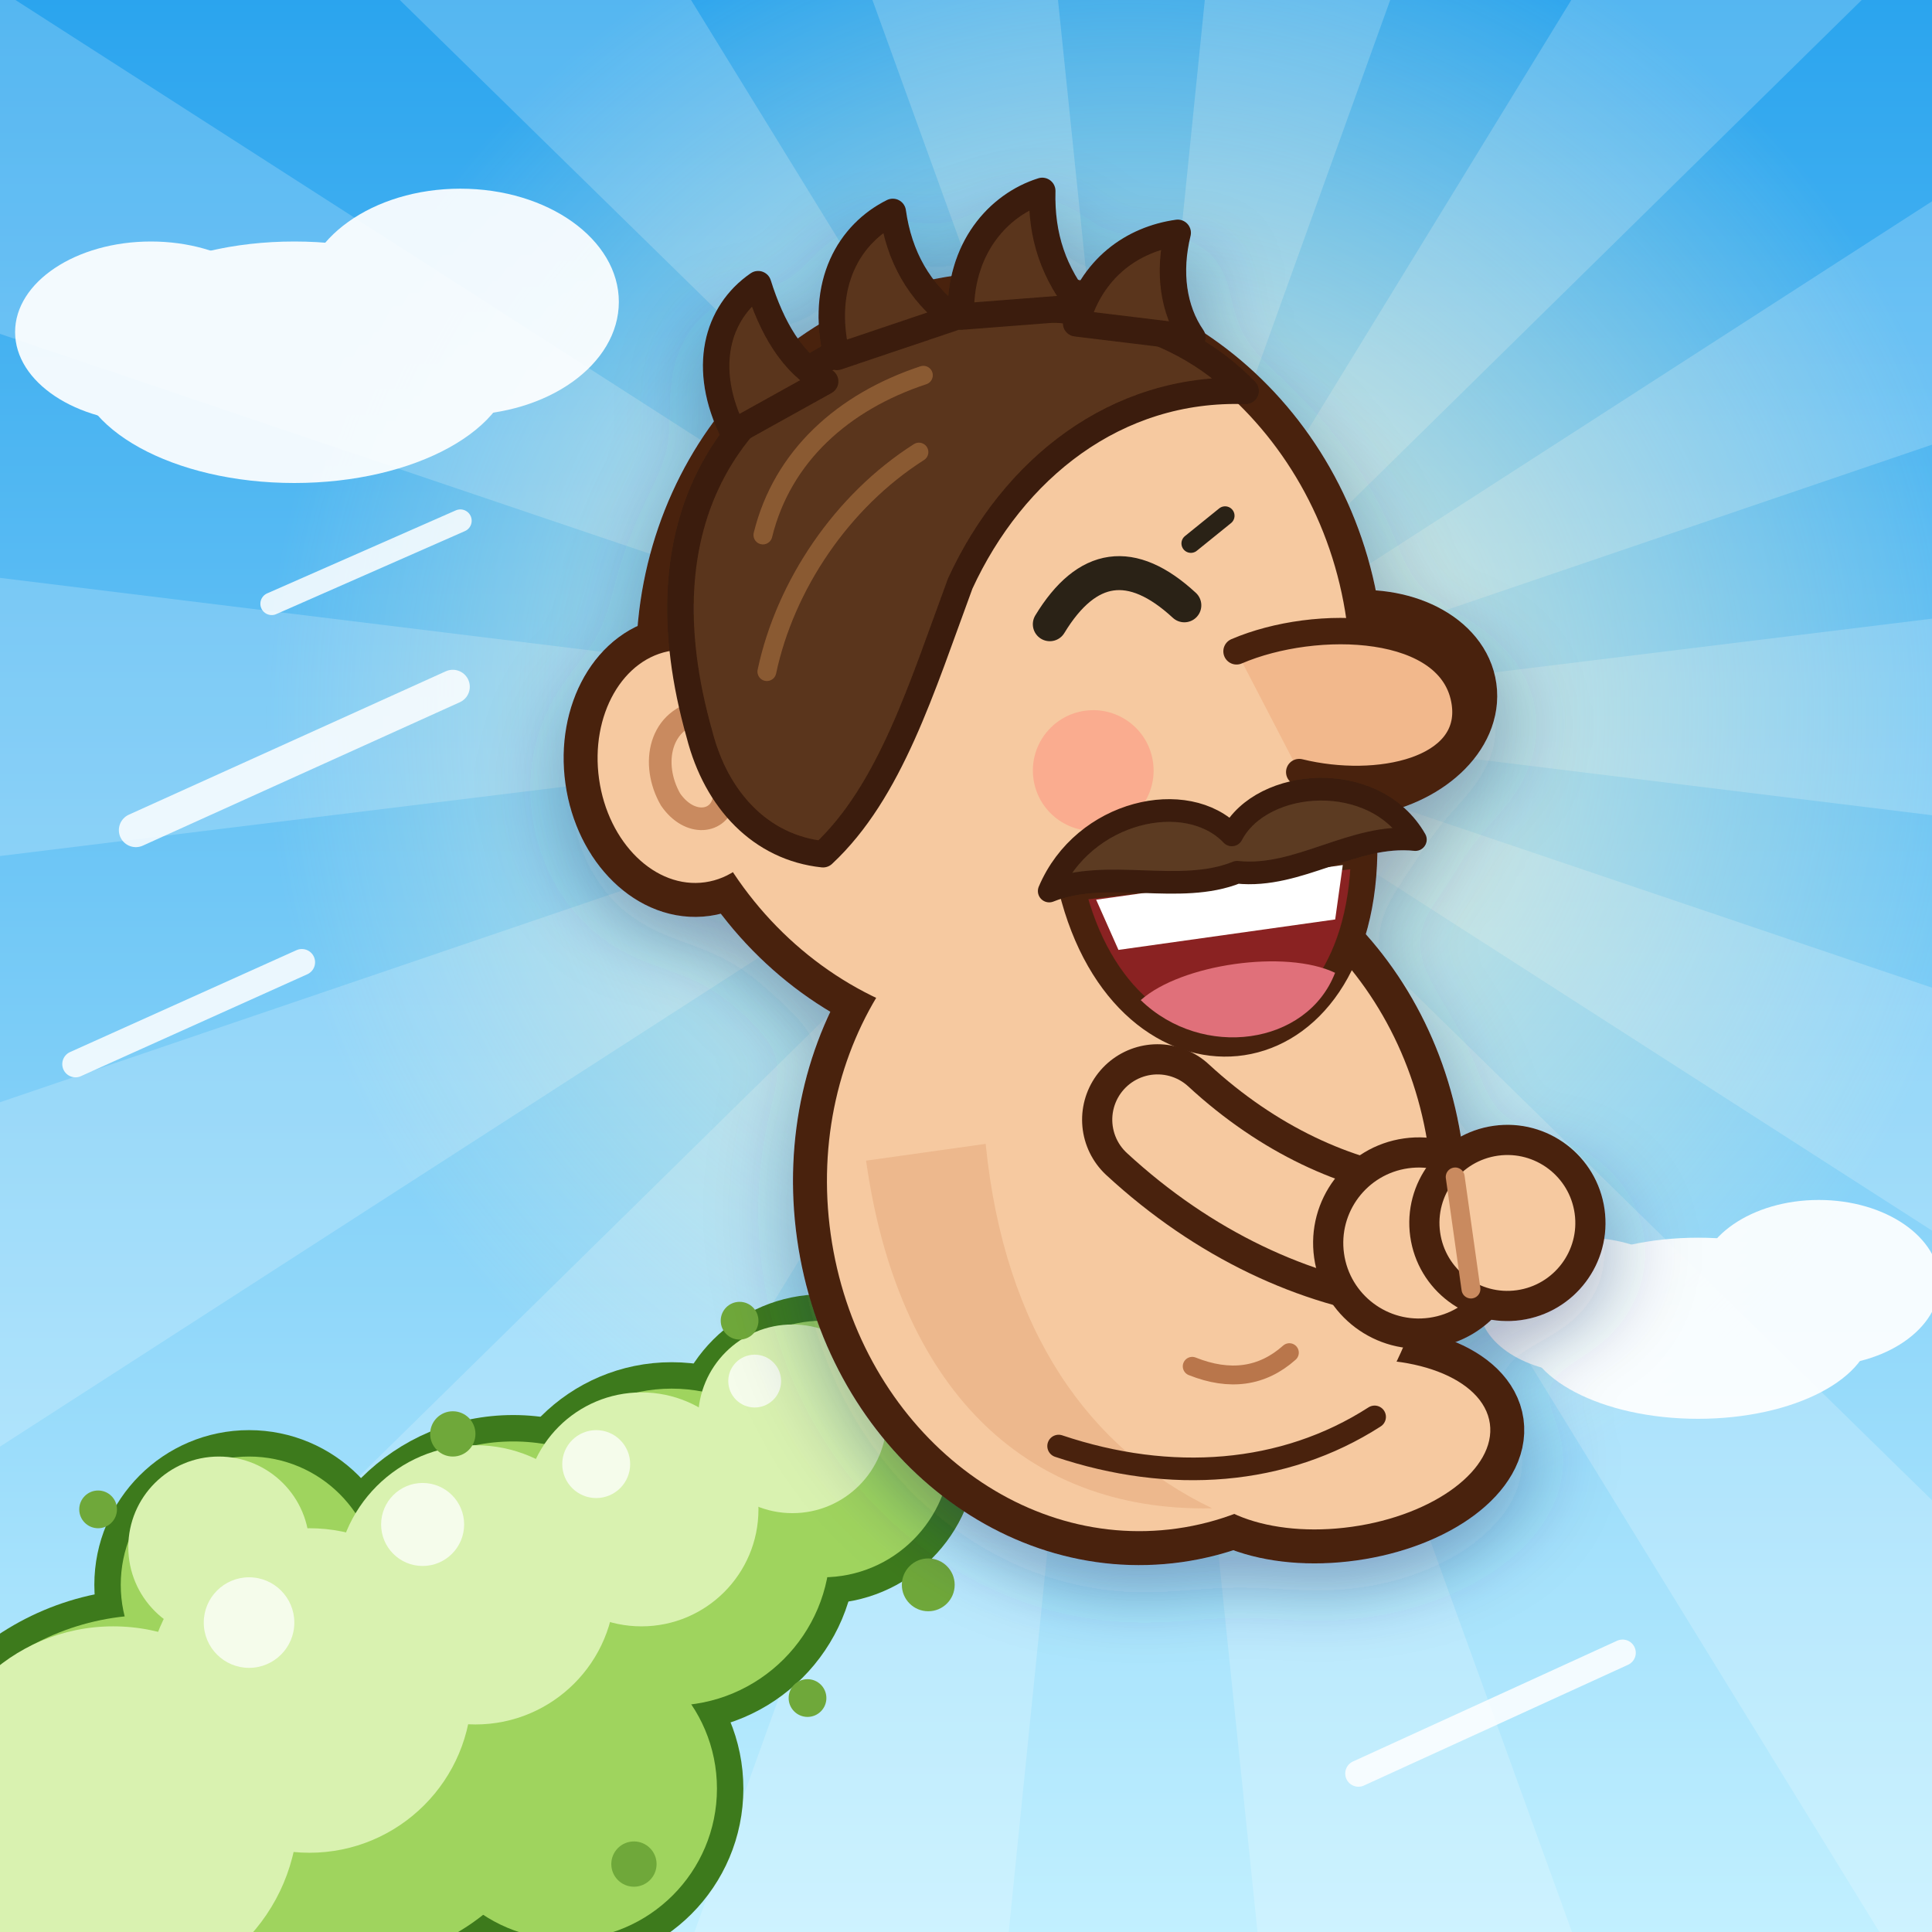
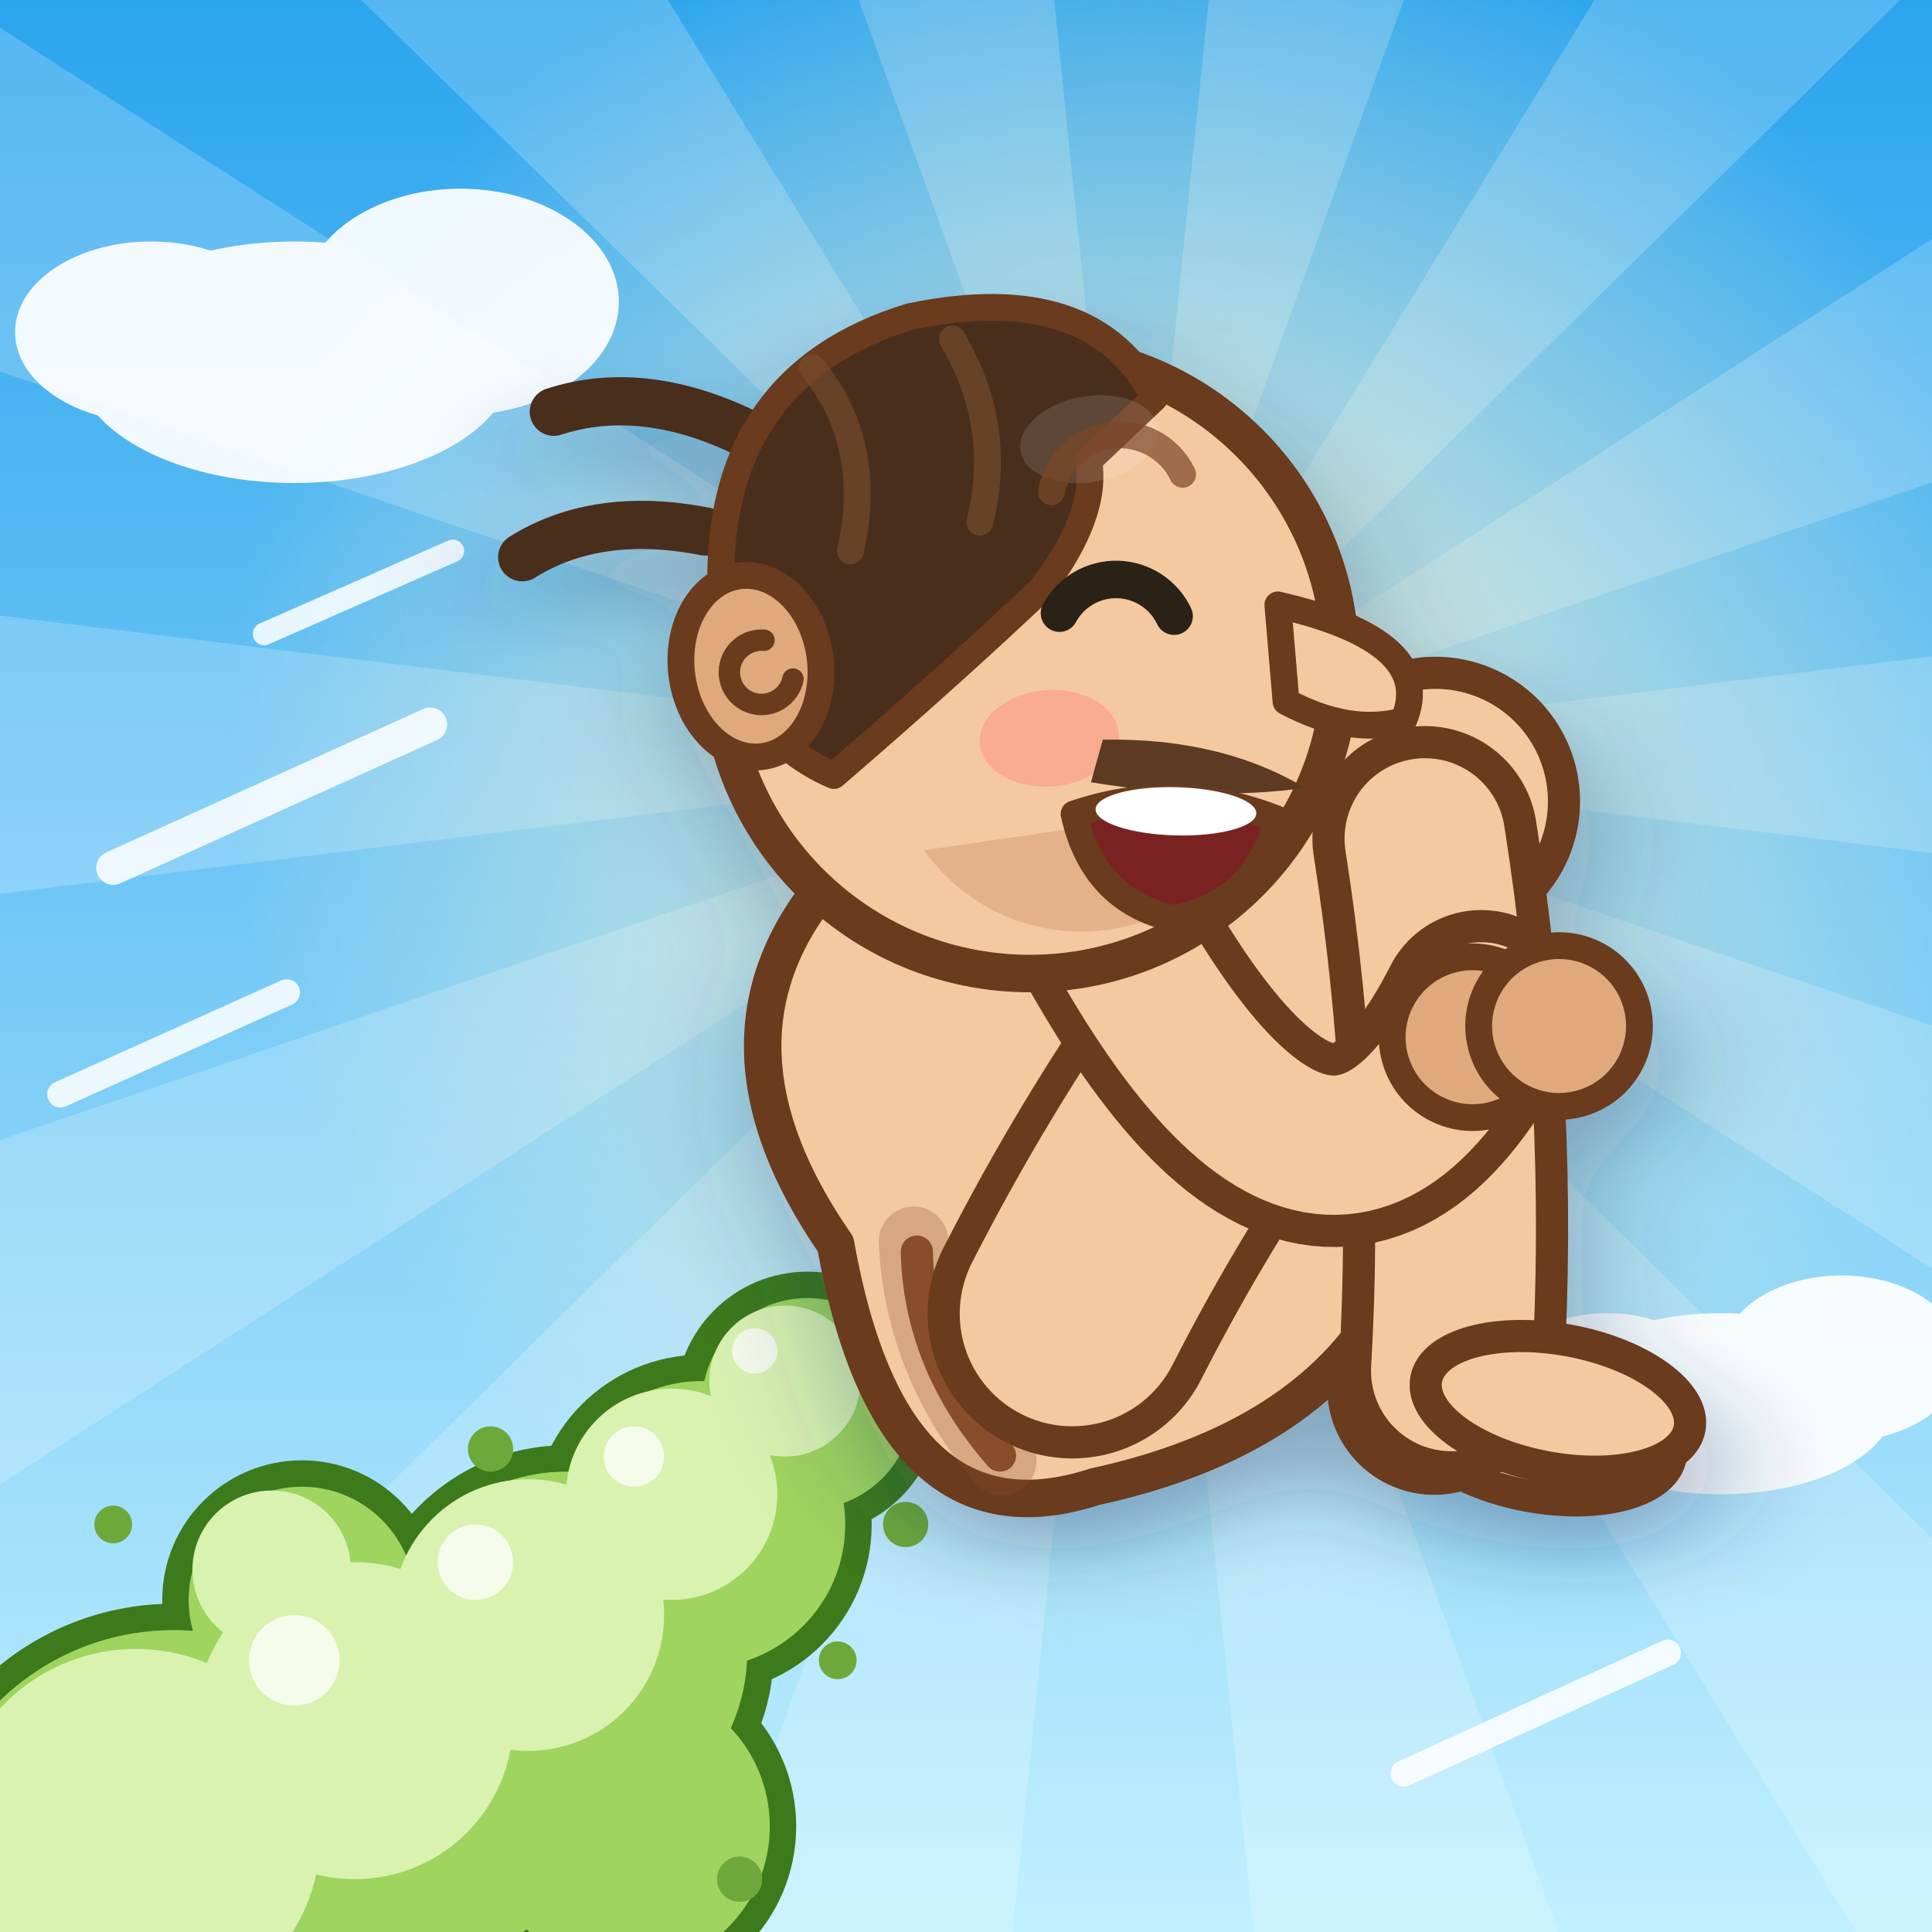
<svg xmlns="http://www.w3.org/2000/svg" viewBox="0 0 512 512">
  <defs>
    <linearGradient id="sky" x1="0" y1="0" x2="0" y2="1">
      <stop offset="0" stop-color="#2aa4ee" />
      <stop offset="1" stop-color="#c2f0ff" />
    </linearGradient>
-     <radialGradient id="glow" cx="300" cy="190" r="230" gradientUnits="userSpaceOnUse">
+     <radialGradient id="glow" cx="300" cy="200" r="240" gradientUnits="userSpaceOnUse">
      <stop offset="0" stop-color="#fff6d2" stop-opacity="0.85" />
      <stop offset="1" stop-color="#fff6d2" stop-opacity="0" />
    </radialGradient>
    <filter id="drop" x="-20%" y="-20%" width="140%" height="140%">
      <feDropShadow dx="0" dy="8" stdDeviation="10" flood-color="#143a66" flood-opacity="0.35" />
    </filter>
+     <path id="torso" d="M20 -42 Q2 -50 -14 -46 Q-80 -30 -62 30 Q-70 88 -30 88 Q10 92 32 72 Q44 24 38 -24 Q36 -42 20 -42 Z" />
+     <clipPath id="torsoClip">
+       <use href="#torso" />
+     </clipPath>
  </defs>
  <rect width="512" height="512" fill="url(#sky)" />
-   <g fill="#fff" opacity="0.2" transform="translate(300 190)">
+   <g fill="#fff" opacity="0.2" transform="translate(300 200)">
    <path id="ray" d="M0 0 L-700 -86 L-700 86 Z M0 0 L700 -86 L700 86 Z" />
-     <use href="#ray" transform="rotate(12.85)" opacity="0" />
    <use href="#ray" transform="rotate(25.7)" />
    <use href="#ray" transform="rotate(51.4)" />
    <use href="#ray" transform="rotate(77.1)" />
    <use href="#ray" transform="rotate(102.8)" />
    <use href="#ray" transform="rotate(128.5)" />
    <use href="#ray" transform="rotate(154.2)" />
  </g>
  <rect width="512" height="512" fill="url(#glow)" />
  <g fill="#fff" opacity="0.92">
    <ellipse cx="78" cy="96" rx="58" ry="32" />
    <ellipse cx="122" cy="80" rx="42" ry="30" />
    <ellipse cx="40" cy="88" rx="36" ry="24" />
-     <ellipse cx="450" cy="352" rx="46" ry="24" />
-     <ellipse cx="482" cy="340" rx="32" ry="22" />
-     <ellipse cx="420" cy="346" rx="28" ry="18" />
+     <ellipse cx="456" cy="372" rx="46" ry="24" />
+     <ellipse cx="488" cy="360" rx="32" ry="22" />
+     <ellipse cx="426" cy="366" rx="28" ry="18" />
  </g>
  <g stroke="#fff" stroke-linecap="round" opacity="0.85">
-     <path d="M36 220 l84 -38" stroke-width="9" />
-     <path d="M20 282 l60 -27" stroke-width="7" />
-     <path d="M72 160 l50 -22" stroke-width="6" />
-     <path d="M360 470 l70 -32" stroke-width="7" />
+     <path d="M30 230 l84 -38" stroke-width="9" />
+     <path d="M16 290 l60 -27" stroke-width="7" />
+     <path d="M70 168 l50 -22" stroke-width="6" />
+     <path d="M372 470 l70 -32" stroke-width="7" />
  </g>
  <g id="puffs">
-     <circle cx="218" cy="384" r="34" />
-     <circle cx="178" cy="410" r="42" />
-     <circle cx="136" cy="432" r="50" />
-     <circle cx="92" cy="462" r="58" />
-     <circle cx="40" cy="494" r="66" />
-     <circle cx="150" cy="474" r="40" />
-     <circle cx="66" cy="420" r="34" />
+     <circle cx="214" cy="372" r="28" />
+     <circle cx="186" cy="404" r="38" />
+     <circle cx="150" cy="438" r="48" />
+     <circle cx="104" cy="468" r="56" />
+     <circle cx="46" cy="498" r="66" />
+     <circle cx="166" cy="484" r="38" />
+     <circle cx="80" cy="424" r="30" />
  </g>
  <use href="#puffs" fill="#3d7a1c" stroke="#3d7a1c" stroke-width="14" />
  <use href="#puffs" fill="#9fd45e" />
  <g fill="#d9f2b0">
-     <circle cx="210" cy="376" r="25" />
-     <circle cx="170" cy="400" r="31" />
-     <circle cx="126" cy="420" r="37" />
-     <circle cx="82" cy="448" r="43" />
-     <circle cx="30" cy="480" r="49" />
-     <circle cx="58" cy="410" r="24" />
+     <circle cx="208" cy="366" r="20" />
+     <circle cx="178" cy="396" r="28" />
+     <circle cx="140" cy="428" r="36" />
+     <circle cx="94" cy="456" r="42" />
+     <circle cx="36" cy="486" r="49" />
+     <circle cx="72" cy="416" r="21" />
  </g>
  <g fill="#fff" opacity="0.75">
-     <circle cx="200" cy="366" r="7" />
-     <circle cx="158" cy="388" r="9" />
-     <circle cx="112" cy="404" r="11" />
-     <circle cx="66" cy="430" r="12" />
+     <circle cx="200" cy="358" r="6" />
+     <circle cx="168" cy="386" r="8" />
+     <circle cx="126" cy="414" r="10" />
+     <circle cx="78" cy="440" r="12" />
  </g>
  <g fill="#6fa83a">
-     <circle cx="246" cy="420" r="7" />
-     <circle cx="214" cy="450" r="5" />
-     <circle cx="196" cy="350" r="5" />
-     <circle cx="120" cy="380" r="6" />
-     <circle cx="26" cy="400" r="5" />
-     <circle cx="168" cy="494" r="6" />
+     <circle cx="240" cy="404" r="6" />
+     <circle cx="222" cy="440" r="5" />
+     <circle cx="246" cy="370" r="4" />
+     <circle cx="130" cy="384" r="6" />
+     <circle cx="30" cy="404" r="5" />
+     <circle cx="196" cy="498" r="6" />
  </g>
-   <g transform="rotate(-8 280 250)" filter="url(#drop)">
-     <g id="kurt">
-       <ellipse cx="278" cy="176" rx="90" ry="96" />
-       <ellipse cx="290" cy="318" rx="80" ry="90" />
-       <ellipse cx="190" cy="190" rx="24" ry="31" />
-       <ellipse cx="366" cy="198" rx="30" ry="21" />
-       <ellipse cx="336" cy="392" rx="40" ry="22" />
+   <g transform="translate(292 262) scale(1.42) rotate(-18)" filter="url(#drop)" stroke-linejoin="round" stroke-linecap="round">
+     <g fill="none" stroke="#4a2f1c" stroke-width="9">
+       <path d="M-44 -104 Q-62 -114 -78 -110" />
+       <path d="M-30 -118 Q-46 -134 -64 -134" />
    </g>
-     <use href="#kurt" fill="#4a2410" stroke="#4a2410" stroke-width="18" stroke-linejoin="round" />
-     <use href="#kurt" fill="#f6c9a0" />
-     <path d="M222 300 C 222 360 250 398 300 404 C 270 384 252 350 254 300 Z" fill="#e7ad80" opacity="0.6" />
-     <path d="M300 366 q 14 8 26 0" fill="none" stroke="#b9764c" stroke-width="5" stroke-linecap="round" />
-     <path d="M262 382 C 290 396 320 398 346 386" fill="none" stroke="#4a2410" stroke-width="6" stroke-linecap="round" />
-     <path d="M196 176 c -12 0 -16 12 -12 22 c 4 8 12 8 14 2" fill="none" stroke="#c98a5e" stroke-width="6" stroke-linecap="round" />
-     <g fill="#5a341c" stroke="#3a1d0c" stroke-width="7" stroke-linejoin="round">
-       <path d="M194 182 C 186 124 214 90 264 82 C 304 78 334 90 350 112 C 316 106 286 124 268 152 C 254 178 242 204 222 218 C 206 214 196 200 194 182 Z" />
-       <path d="M214 104 c -6 -18 0 -32 12 -38 c 2 12 6 22 14 28 Z" />
-       <path d="M244 88 c -2 -20 8 -32 20 -36 c 0 12 4 22 12 30 Z" />
-       <path d="M278 82 c 2 -18 14 -28 26 -30 c -2 12 0 22 6 32 Z" />
-       <path d="M308 88 c 6 -14 18 -20 30 -20 c -4 10 -4 20 0 28 Z" />
+     <path d="M60 -6 Q54 44 36 90" fill="none" stroke="#6b3a1f" stroke-width="40" />
+     <path d="M60 -6 Q54 44 36 90" fill="none" stroke="#e0a97c" stroke-width="28" />
+     <ellipse cx="52" cy="104" rx="25" ry="12" transform="rotate(28.6 52 104)" fill="#e0a97c" stroke="#6b3a1f" stroke-width="6" />
+     <use href="#torso" fill="#f4c9a0" stroke="#6b3a1f" stroke-width="7" />
+     <g clip-path="url(#torsoClip)" fill="none">
+       <path d="M-48 34 Q-54 56 -45 78" stroke="rgba(140,80,50,0.28)" stroke-width="13" />
+       <path d="M-48 36 Q-54 56 -45 77" stroke="#8a4e2c" stroke-width="6" />
+       <path d="M-71.8 77.2 A30 30 0 0 1 -90.4 39.6" stroke="rgba(150,90,55,0.3)" stroke-width="8" />
    </g>
-     <path d="M218 132 C 226 112 244 100 266 96 M214 168 C 222 146 240 126 262 116" fill="none" stroke="#8a5a32" stroke-width="5" stroke-linecap="round" />
-     <path d="M290 166 Q 308 144 326 166" fill="none" stroke="#2b2016" stroke-width="9" stroke-linecap="round" />
-     <path d="M330 150 l10 -6" stroke="#2b2016" stroke-width="5" stroke-linecap="round" />
-     <path d="M338 180 C 360 174 396 180 396 202 C 396 220 370 222 350 214" fill="#f2b88c" stroke="#4a2410" stroke-width="7" stroke-linejoin="round" stroke-linecap="round" />
-     <circle cx="296" cy="206" r="16" fill="#ff8a7a" opacity="0.45" />
-     <path d="M286 236 C 292 296 354 300 364 238 Z" fill="#8a2420" stroke="#4a2410" stroke-width="7" stroke-linejoin="round" />
-     <path d="M300 268 C 314 286 342 286 352 268 C 340 260 312 260 300 268 Z" fill="#e0707a" />
-     <path d="M292 240 H358 L354 254 H296 Z" fill="#fff" />
-     <path d="M280 236 C 292 216 320 214 330 228 C 340 214 370 216 378 236 C 362 232 346 242 330 238 C 314 242 296 232 280 236 Z" fill="#5b3a24" stroke="#3a1d0c" stroke-width="6" stroke-linejoin="round" />
-     <path d="M300 300 C 318 322 340 336 362 342" fill="none" stroke="#4a2410" stroke-width="40" stroke-linecap="round" />
-     <path d="M300 300 C 318 322 340 336 362 342" fill="none" stroke="#f6c9a0" stroke-width="24" stroke-linecap="round" />
-     <circle cx="364" cy="342" r="24" fill="#f6c9a0" stroke="#4a2410" stroke-width="8" />
-     <circle cx="388" cy="340" r="22" fill="#f6c9a0" stroke="#4a2410" stroke-width="8" />
-     <path d="M376 326 v30" stroke="#c98a5e" stroke-width="5" stroke-linecap="round" />
+     <path d="M-24 56 Q18 14 70 -14" fill="none" stroke="#6b3a1f" stroke-width="54" />
+     <path d="M-24 56 Q18 14 70 -14" fill="none" stroke="#f4c9a0" stroke-width="42" />
+     <path d="M66 -8 Q58 42 40 88" fill="none" stroke="#6b3a1f" stroke-width="42" />
+     <path d="M66 -8 Q58 42 40 88" fill="none" stroke="#f4c9a0" stroke-width="30" />
+     <ellipse cx="57" cy="100" rx="25" ry="12" transform="rotate(28.6 57 100)" fill="#f4c9a0" stroke="#6b3a1f" stroke-width="6" />
+     <path d="M2 -30 Q16 76 66 26" fill="none" stroke="#6b3a1f" stroke-width="38" />
+     <path d="M2 -30 Q16 76 66 26" fill="none" stroke="#f4c9a0" stroke-width="26" />
+     <circle cx="63" cy="30" r="15" fill="#e0a97c" stroke="#6b3a1f" stroke-width="5" />
+     <circle cx="79" cy="33" r="15" fill="#e0a97c" stroke="#6b3a1f" stroke-width="5" />
+     <g transform="translate(6 -62) rotate(19.5)">
+       <circle r="58" fill="#f4c9a0" stroke="#6b3a1f" stroke-width="7" />
+       <path d="M22 -50 Q10 -72 -24 -64 Q-60 -52 -58 -12 Q-56 14 -36 22 Q-14 2 2 -14 Q12 -28 10 -38 Q18 -46 22 -50 Z" fill="#4a2f1c" stroke="#6b3a1f" stroke-width="5" />
+       <path d="M-42 -54 Q-30 -40 -34 -20 M-16 -60 Q-6 -44 -10 -26" fill="none" stroke="#7a4f2f" stroke-width="5" opacity="0.6" />
+       <ellipse cx="10" cy="-42" rx="13" ry="8" transform="rotate(-11.5 10 -42)" fill="#fff" opacity="0.12" />
+       <path d="M44.4 24.6 A36 36 0 0 1 -18.8 35.5 Z" fill="rgba(190,120,80,0.3)" />
+       <ellipse cx="-52" cy="2" rx="13" ry="17" transform="rotate(-8.6 -52 2)" fill="#e0a97c" stroke="#6b3a1f" stroke-width="5" />
+       <path d="M-44.1 4.2 A6 6 0 1 1 -49.7 -2.9" fill="none" stroke="#6b3a1f" stroke-width="4" />
+       <path d="M46 -12 Q76 -6 70 9 Q60 12 48 6 Z" fill="#f4c9a0" stroke="#6b3a1f" stroke-width="5" />
+       <ellipse cx="4" cy="14" rx="13" ry="9" transform="rotate(-5.7 4 14)" fill="#ff8a7a" opacity="0.45" />
+       <path d="M5.3 -9.4 A12 12 0 0 1 26.7 -9.4" fill="none" stroke="#2b2016" stroke-width="7" />
+       <path d="M3.2 -32 A13 13 0 0 1 27.6 -35.9" fill="none" stroke="#7a4628" stroke-width="5" opacity="0.7" />
+       <path d="M14 14 Q36 13 52 22 Q34 25 12 22 Z" fill="#5b3a24" />
+       <path d="M9 28 Q28 21 47 28 Q43 44 28 47 Q13 44 9 28 Z" fill="#7a2020" stroke="#6b3a1f" stroke-width="5" />
+       <ellipse cx="28" cy="27" rx="15" ry="4.5" fill="#fff" />
+     </g>
  </g>
</svg>
